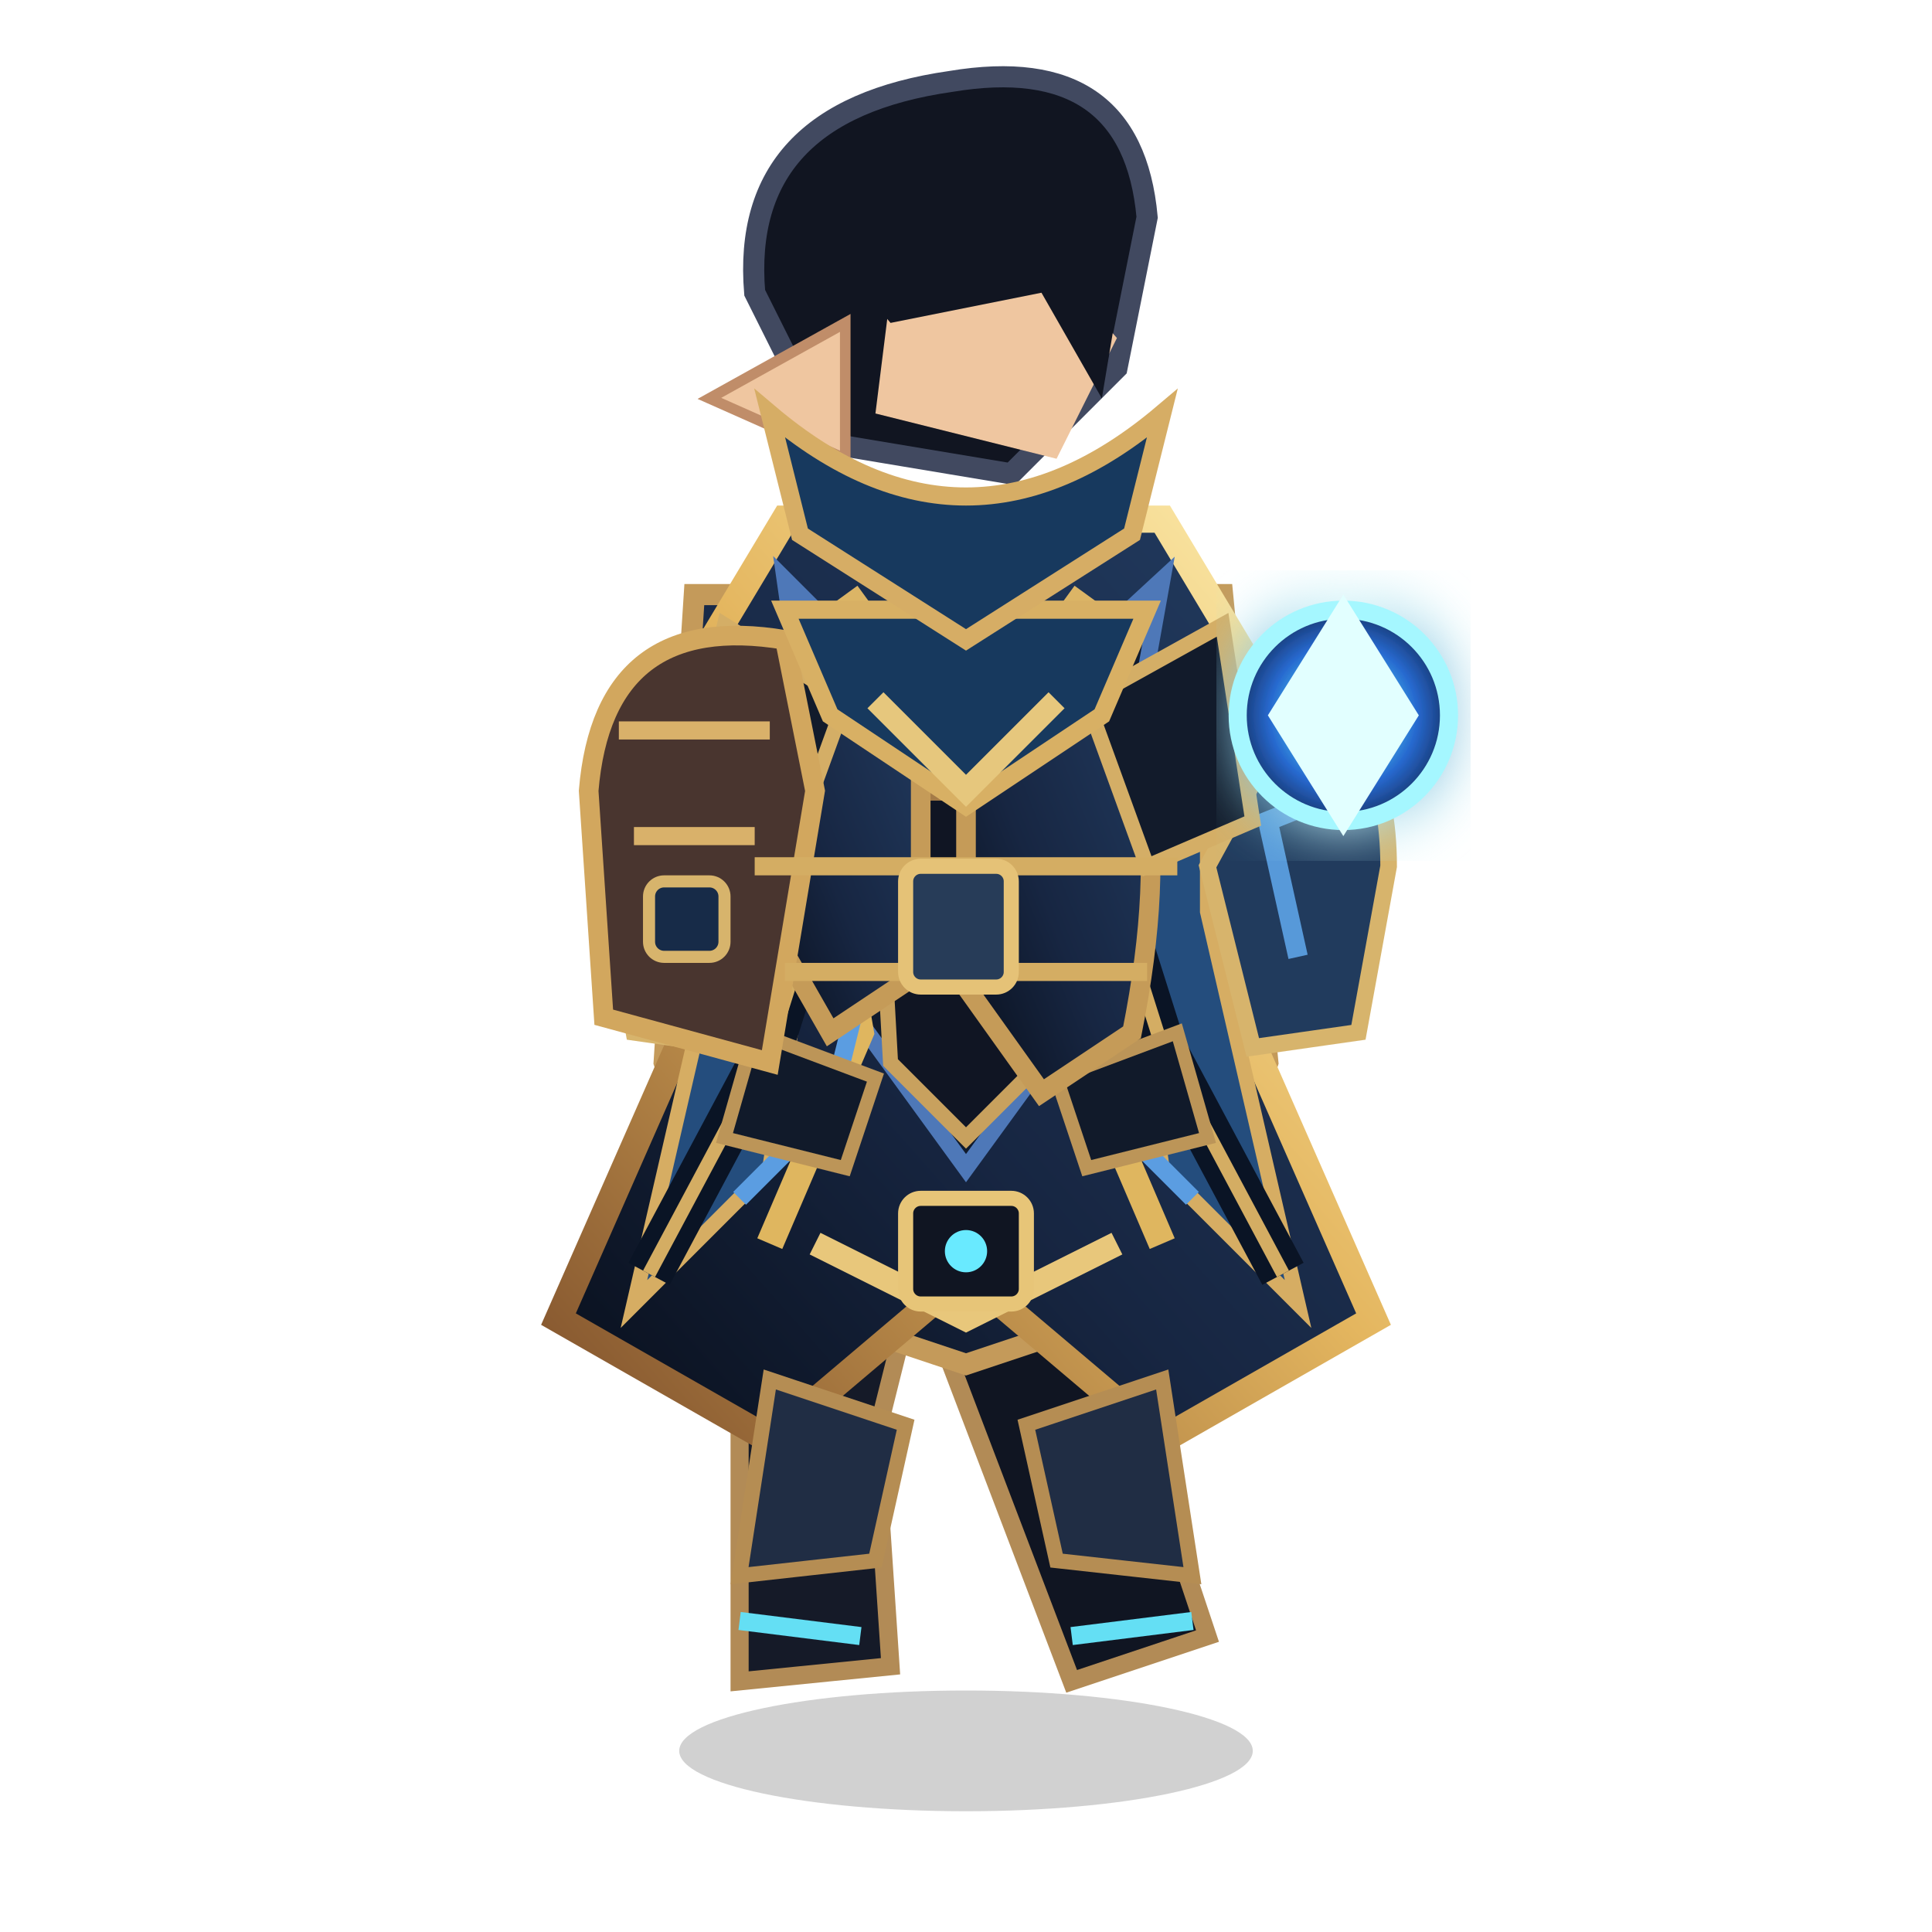
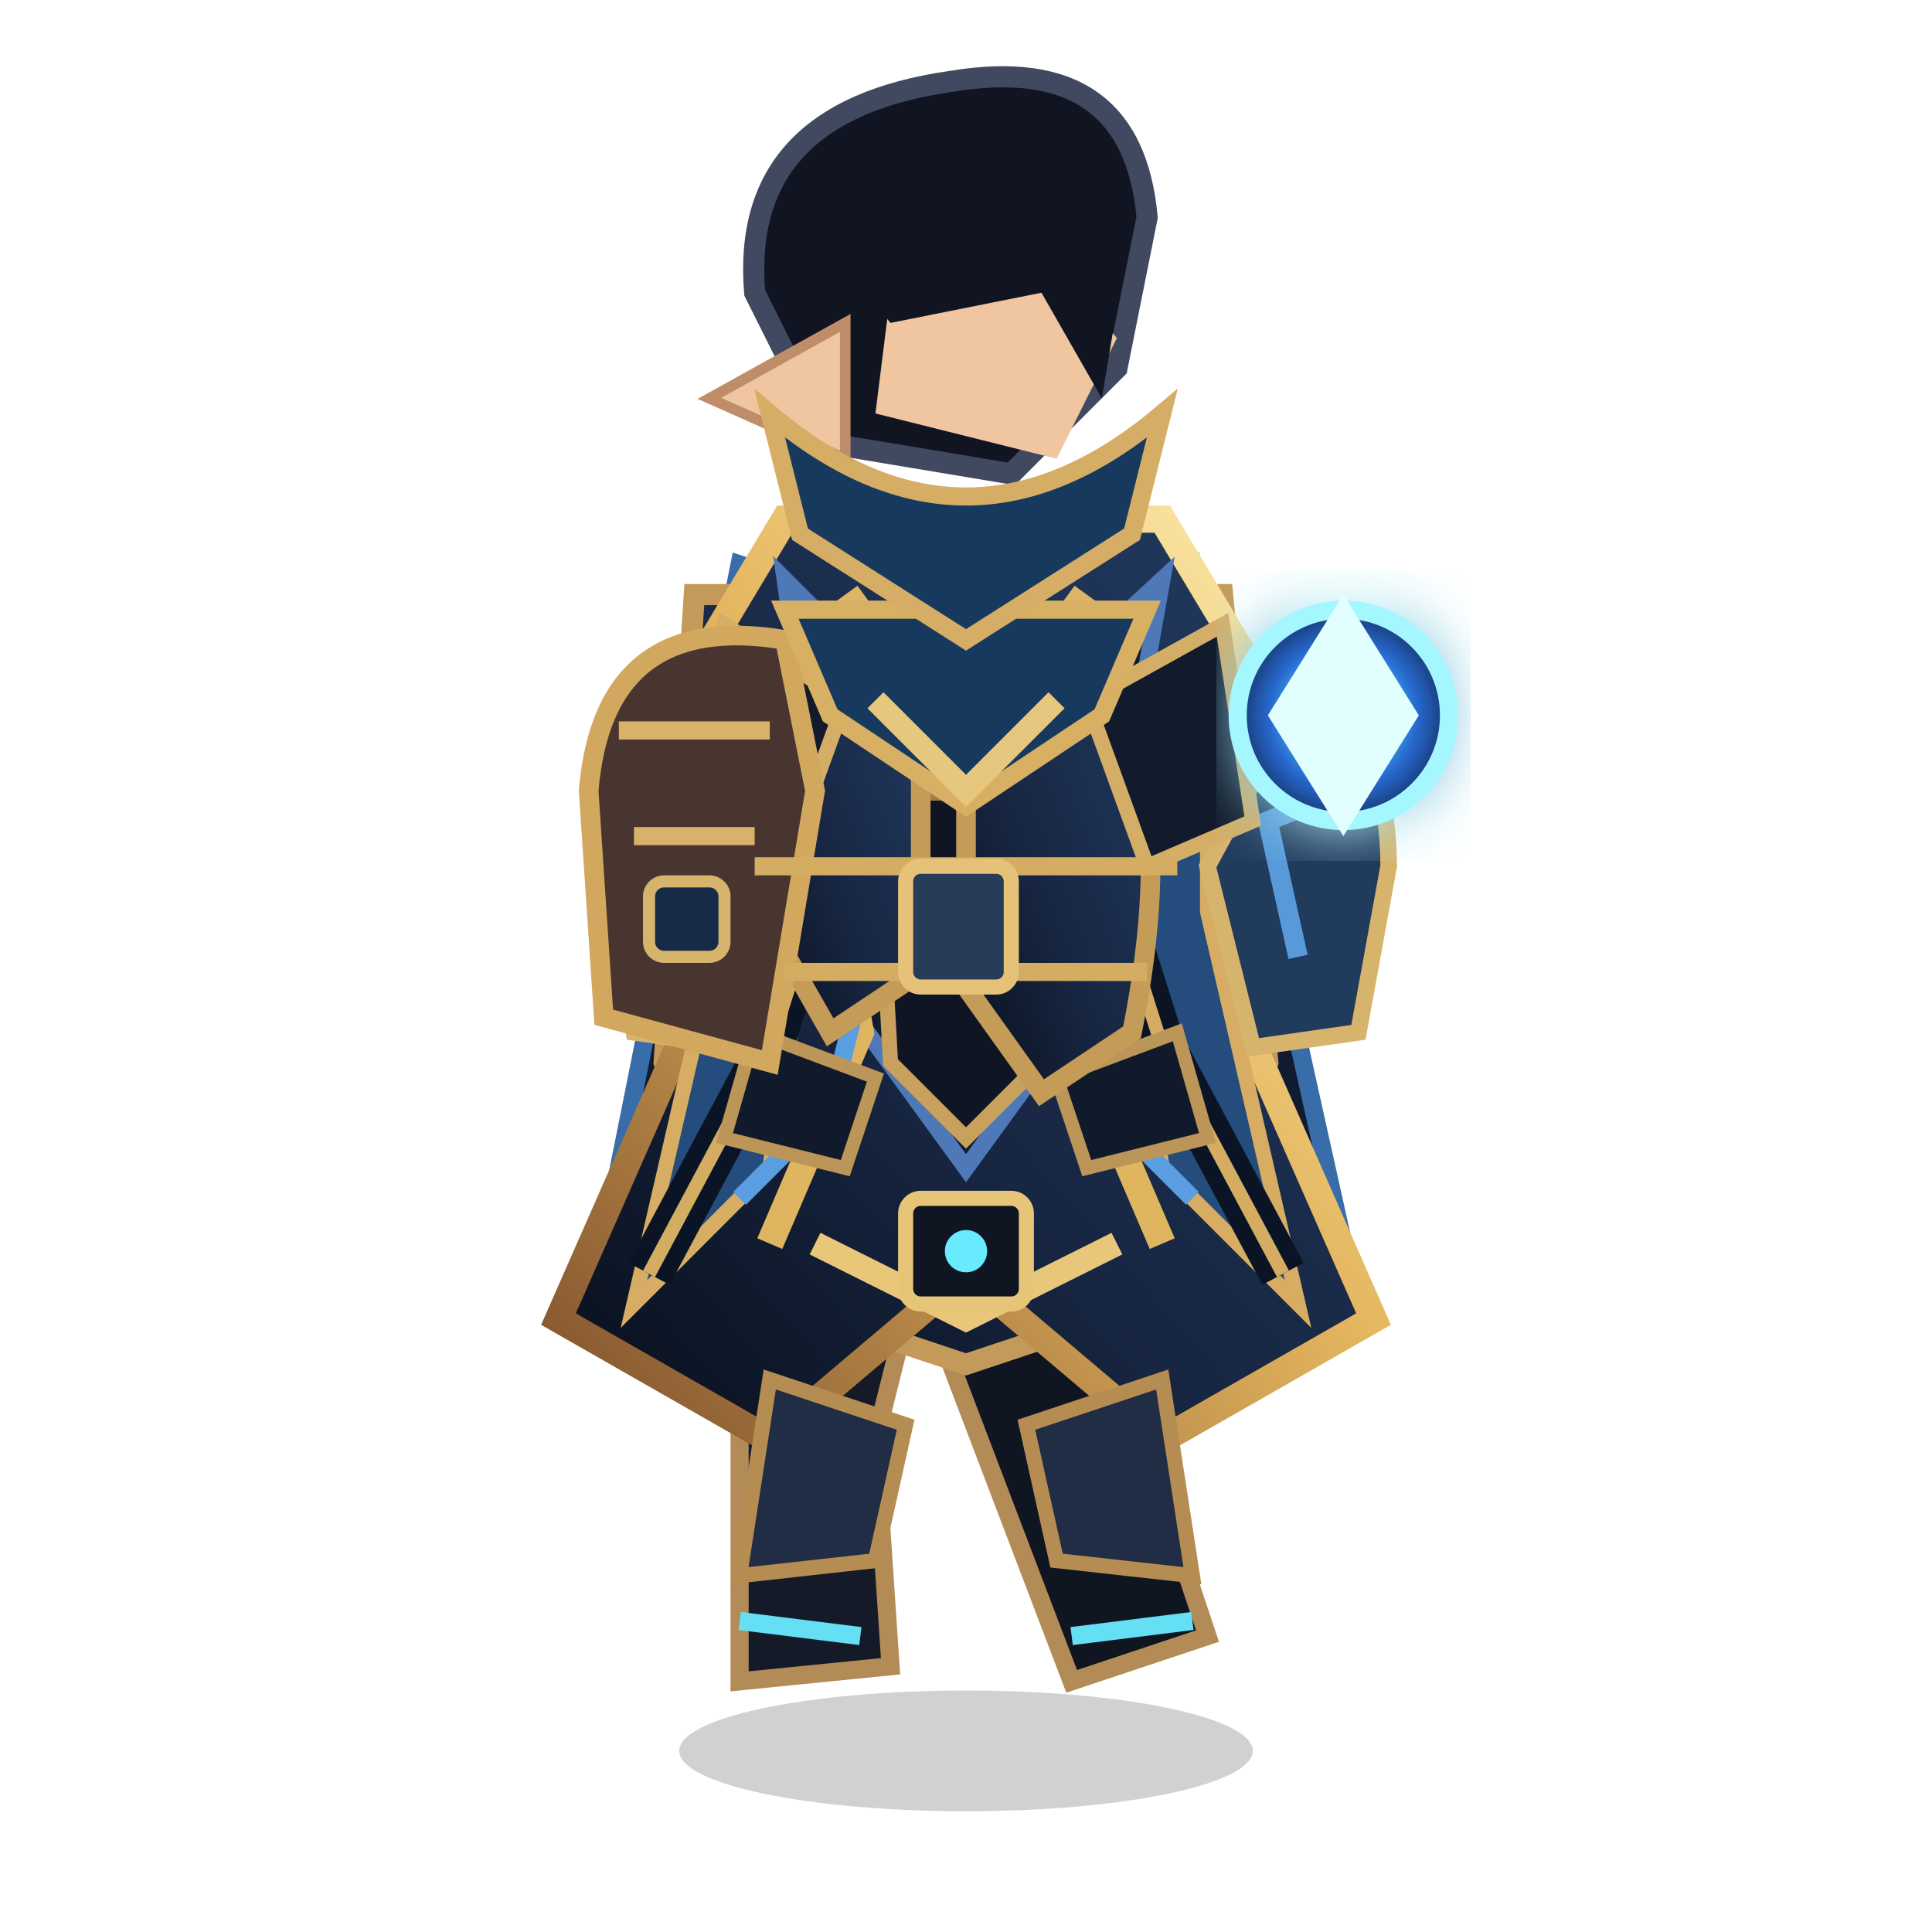
<svg xmlns="http://www.w3.org/2000/svg" width="128" height="128" viewBox="0 0 128 128" role="img" aria-label="Researcher right idle frame 4">
  <defs>
    <linearGradient id="coat" x1="0" y1="0" x2="1" y2="1">
      <stop offset="0" stop-color="#223c61" />
      <stop offset=".58" stop-color="#172642" />
      <stop offset="1" stop-color="#090f1b" />
    </linearGradient>
    <linearGradient id="gold" x1="0" y1="0" x2="1" y2="1">
      <stop stop-color="#fff0b2" />
      <stop offset=".45" stop-color="#e4b65f" />
      <stop offset="1" stop-color="#80512c" />
    </linearGradient>
    <radialGradient id="orb">
      <stop stop-color="#f0ffff" />
      <stop offset=".25" stop-color="#55e9ff" />
      <stop offset=".7" stop-color="#2769cf" />
      <stop offset="1" stop-color="#18366e" />
    </radialGradient>
    <linearGradient id="skin" x1="0" y1="0" x2="1" y2="1">
      <stop stop-color="#ffe0bd" />
      <stop offset="1" stop-color="#efc6a0" />
    </linearGradient>
    <filter id="glow">
      <feGaussianBlur stdDeviation="2.1" result="b" />
      <feMerge>
        <feMergeNode in="b" />
        <feMergeNode in="SourceGraphic" />
      </feMerge>
    </filter>
  </defs>
  <ellipse cx="64" cy="116" rx="19" ry="4" fill="#000" opacity=".18" />
  <g transform="translate(128 0) scale(-1 1)">
    <g transform="translate(0 -0.6062178)">
+       <path d="M49 38 Q64 43 79 38 L88 83 Q79 91 74 92 L64 84 L54 92 Q43 91 39 83 Z" fill="#101b31" stroke="#386da9" stroke-width="1.2" />
+       <path d="M44 81 L54 87 L64 80 L74 87 L84 81" fill="none" stroke="#b58a4d" stroke-width="1" />
      <path d="M55 74 L53 94 L48 109 L57 112 L65 91 L66 75 Z" fill="#101522" stroke="#b28b56" stroke-width="1.2" />
      <path d="M65 76 L70 96 L69 111 L79 112 L79 94 L74 74 Z" fill="#151a28" stroke="#b28b56" stroke-width="1.2" />
      <path d="M47 40 L82 40 L84 71 L79 86 L64 91 L49 86 L44 71 Z" fill="url(#coat)" stroke="#c49a5a" stroke-width="1.4" />
      <path d="M51 35 L76 35 L82 45 L80 63 L91 88 L77 96 L64 85 L51 96 L37 88 L48 63 L45 45 Z" fill="url(#coat)" stroke="url(#gold)" stroke-width="1.8" />
      <path d="M51 39 L64 51 L76 39 L72 67 L64 78 L56 67 Z" fill="#101b2d" stroke="#4e78b8" stroke-width="1.1" />
      <path d="M48 49 L55 52 L51 78 L42 87 L48 61 Z M78 49 L73 52 L77 78 L86 87 L80 61 Z" fill="#244d7d" stroke="#d6ad63" stroke-width="1" />
      <path d="M56 40 L64 51 L72 40" fill="none" stroke="#dcb566" stroke-width="2" />
      <path d="M58 53 L70 53 L69 71 L64 76 L59 71 Z" fill="#101523" stroke="#c8a15e" stroke-width="1" />
      <path d="M53 46 L57 69 L51 83 M75 46 L71 69 L77 83" fill="none" stroke="#dfb65f" stroke-width="1.8" />
      <path d="M47 53 L81 53" stroke="#a47b47" stroke-width="1.3" />
      <path d="M47 44 L57 51 L51 70 L43 85 M81 44 L71 51 L77 70 L85 85" fill="none" stroke="#0a1425" stroke-width="3.1" />
      <path d="M47 44 L57 51 L51 70 L43 85 M81 44 L71 51 L77 70 L85 85" fill="none" stroke="#d4ad63" stroke-width=".9" />
      <path d="M54 54 L59 58 L55 74 L49 80 M74 54 L69 58 L73 74 L79 80" fill="none" stroke="#5b9de1" stroke-width="1.2" />
      <path d="M54 83 L64 88 L74 83" fill="none" stroke="#e8c77b" stroke-width="1.6" />
      <rect x="60" y="80" width="8" height="7" rx="1" fill="#101522" stroke="#e7c578" stroke-width="1" />
      <circle cx="64" cy="83.5" r="1.4" fill="#69eaff" />
      <path d="M42 47 Q36 49 36 58 L38 69 L45 70 L48 58 Z" fill="#213b5d" stroke="#d7b46c" stroke-width="1.1" />
      <path d="M39 53 L44 55 L42 64" fill="none" stroke="#5799d9" stroke-width="1.3" />
      <path d="M81 47 Q88 49 88 58 L86 69 L79 70 L76 58 Z" fill="#172944" stroke="#d7b46c" stroke-width="1.1" />
      <path d="M80 54 L85 56 L83 64" fill="none" stroke="#5799d9" stroke-width="1.3" />
      <path d="M50 69 L58 72 L56 78 L48 76 Z M70 72 L78 69 L80 76 L72 78 Z" fill="#111a2a" stroke="#bc9558" stroke-width=".9" />
      <path d="M51 92 L60 95 L58 104 L49 105 Z M68 95 L77 92 L79 105 L70 104 Z" fill="#202d44" stroke="#b58d53" stroke-width="1" />
      <path d="M49 108 L57 109 M71 109 L79 108" stroke="#64dff4" stroke-width="1.2" />
      <g transform="rotate(0 64 48)">
        <path d="M58 42 Q49 49 53 69 L59 73 L64 66 L64 49 Z" fill="url(#coat)" stroke="#c59b58" stroke-width="1.3" />
        <path d="M70 43 Q80 48 77 62 L73 69 L67 65 L67 50 Z" fill="url(#coat)" stroke="#c59b58" stroke-width="1.3" />
      </g>
      <path d="M47 42 L56 47 L52 58 L45 55 Z M80 42 L72 47 L76 58 L83 55 Z" fill="#121b2b" stroke="#d4ae66" stroke-width="1" />
      <path d="M76 43 Q88 41 89 53 L88 68 L77 71 L74 53 Z" fill="#49352f" stroke="#d2a75e" stroke-width="1.3" />
      <path d="M77 49 L87 49 M78 56 L86 56" stroke="#d9b16a" stroke-width="1.2" />
      <rect x="80" y="59" width="5" height="5" rx="1" fill="#172b48" stroke="#d7b46c" stroke-width=".8" />
      <path d="M52 41 L76 41 L73 48 L64 54 L55 48 Z" fill="#17395e" stroke="#d8b064" stroke-width="1.2" />
      <path d="M58 47 L64 53 L70 47" fill="none" stroke="#e6c77d" stroke-width="1.5" />
      <path d="M50 58 L78 58 M52 65 L76 65" stroke="#d4ad63" stroke-width="1.2" />
      <rect x="61" y="58" width="7" height="8" rx="1" fill="#273c58" stroke="#e5c277" stroke-width="1" />
      <path d="M52 15 Q53 4 65 6 Q79 8 78 20 L73 30 L61 32 L54 25 Z" fill="#111521" stroke="#414960" stroke-width="1.4" />
      <path d="M72 22 L81 27 L72 31 Z" fill="#efc6a0" stroke="#c08d69" stroke-width=".7" />
      <path d="M54 23 Q60 16 69 20 L70 28 L58 31 Z" fill="#efc6a0" />
      <path d="M53 15 Q63 5 74 16 L69 22 L59 20 L55 27 Z" fill="#111521" />
      <path d="M51 28 Q64 39 77 28 L75 36 L64 43 L53 36 Z" fill="#17395e" stroke="#d6ad65" stroke-width="1.2" />
      <g filter="url(#glow)">
        <circle cx="39" cy="48" r="7" fill="url(#orb)" stroke="#a5f7ff" stroke-width="1.2" />
        <path d="M34 48 L39 40 L44 48 L39 56 Z" fill="#e2ffff" />
      </g>
    </g>
  </g>
</svg>
